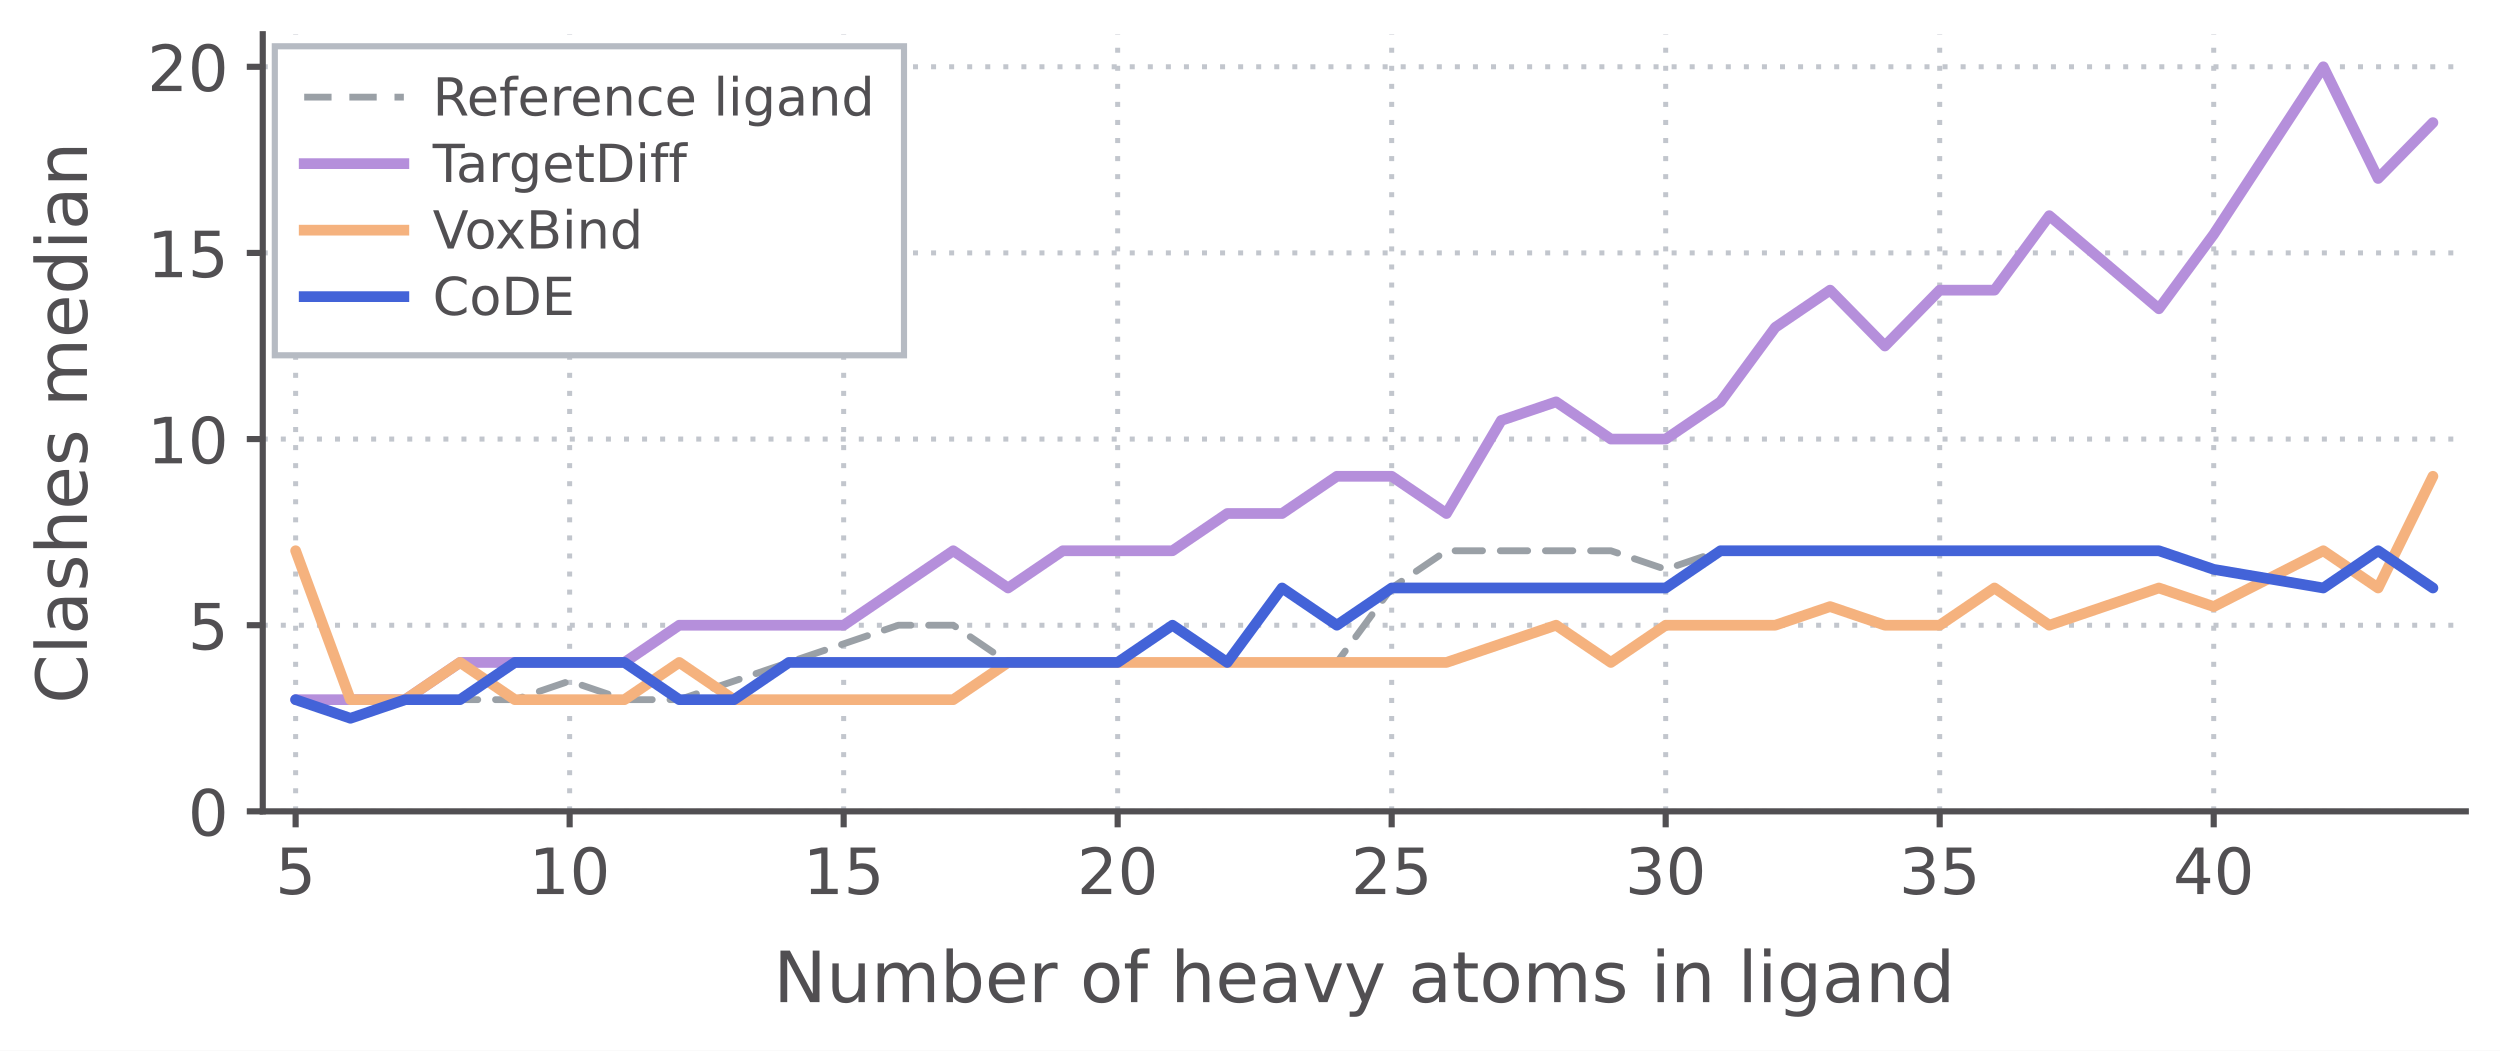
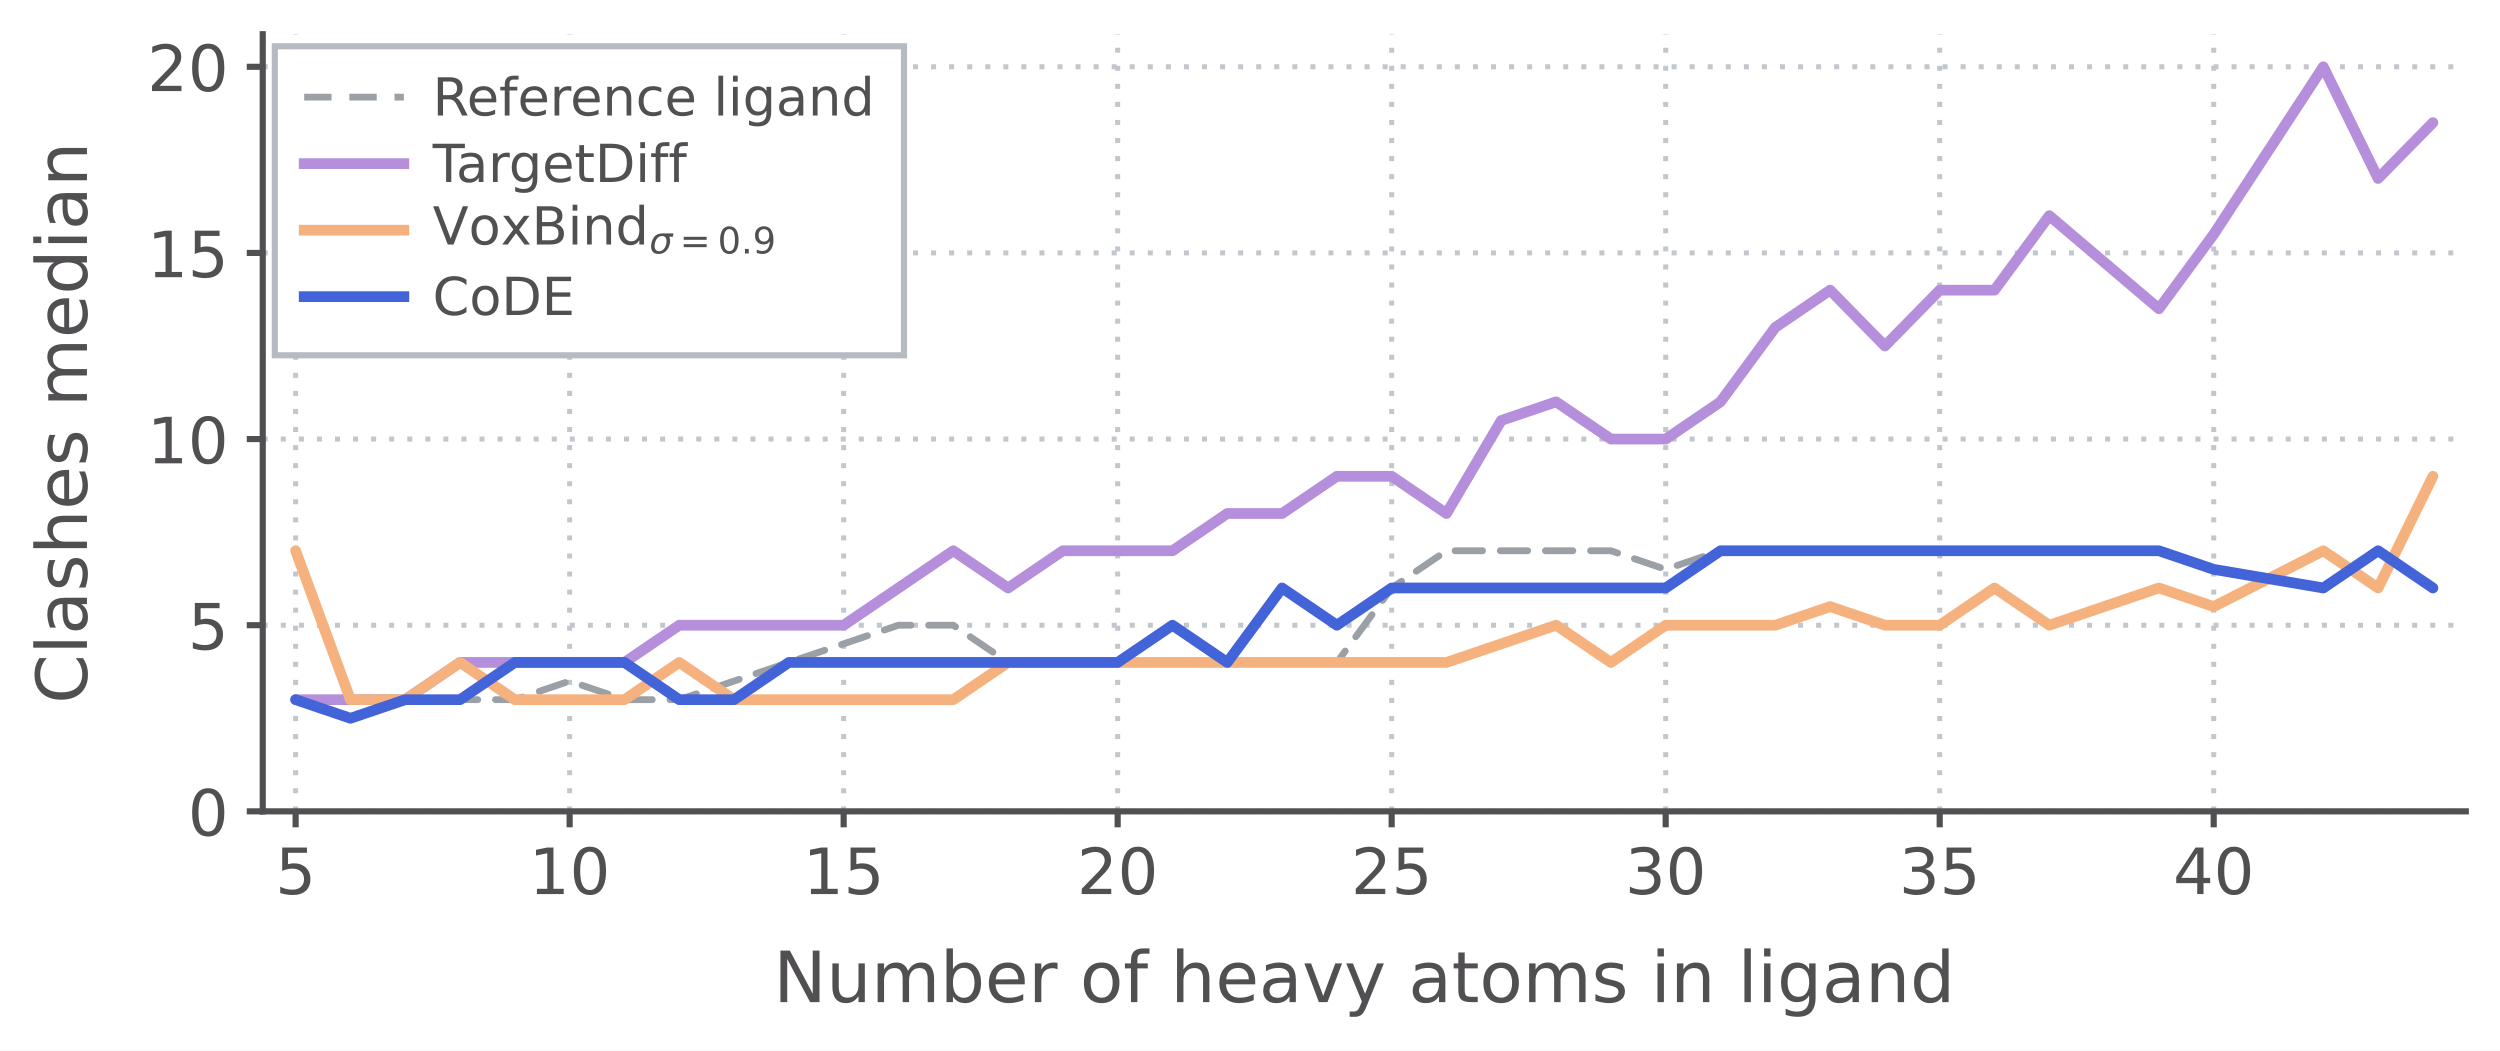
<svg xmlns="http://www.w3.org/2000/svg" xmlns:xlink="http://www.w3.org/1999/xlink" width="548.1pt" height="230.353pt" viewBox="0 0 548.1 230.353" version="1.1">
  <defs>
    <style type="text/css">*{stroke-linejoin: round; stroke-linecap: butt}</style>
  </defs>
  <g id="figure_1">
    <g id="patch_1">
      <path d="M 0 230.353  L 548.1 230.353  L 548.1 0  L 0 0  z " style="fill: #ffffff" />
    </g>
    <g id="axes_1">
      <g id="patch_2">
        <path d="M 57.605 177.88  L 540.6 177.88  L 540.6 7.5  L 57.605 7.5  z " style="fill: #ffffff" />
      </g>
      <g id="matplotlib.axis_1">
        <g id="xtick_1">
          <g id="line2d_1">
-             <path d="M 64.813 177.88  L 64.813 7.5  " clip-path="url(#p5c79007a93)" style="fill: none; stroke-dasharray: 1.1,2.86; stroke-dashoffset: 0; stroke: #c2c6cd; stroke-width: 1.1" />
+             <path d="M 64.813 177.88  L 64.813 7.5  " clip-path="url(#p632e32c262)" style="fill: none; stroke-dasharray: 1.1,2.86; stroke-dashoffset: 0; stroke: #c2c6cd; stroke-width: 1.1" />
          </g>
          <g id="line2d_2">
            <defs>
-               <path id="mb5d451fd5e" d="M 0 0  L 0 3.5  " style="stroke: #514f52; stroke-width: 1.35" />
+               <path id="m368e7b6eea" d="M 0 0  L 0 3.5  " style="stroke: #514f52; stroke-width: 1.35" />
            </defs>
            <g>
-               <use xlink:href="#mb5d451fd5e" x="64.813" y="177.88" style="fill: #514f52; stroke: #514f52; stroke-width: 1.35" />
+               <use xlink:href="#m368e7b6eea" x="64.813" y="177.88" style="fill: #514f52; stroke: #514f52; stroke-width: 1.35" />
            </g>
          </g>
          <g id="text_1">
            <text style="font-size: 14px; font-family: 'DejaVu Sans'; text-anchor: middle; fill: #514f52" x="64.813" y="196.018" transform="rotate(-0 64.81343 196.0183)">5</text>
          </g>
        </g>
        <g id="xtick_2">
          <g id="line2d_3">
-             <path d="M 124.887 177.88  L 124.887 7.5  " clip-path="url(#p5c79007a93)" style="fill: none; stroke-dasharray: 1.1,2.86; stroke-dashoffset: 0; stroke: #c2c6cd; stroke-width: 1.1" />
+             <path d="M 124.887 177.88  L 124.887 7.5  " clip-path="url(#p632e32c262)" style="fill: none; stroke-dasharray: 1.1,2.86; stroke-dashoffset: 0; stroke: #c2c6cd; stroke-width: 1.1" />
          </g>
          <g id="line2d_4">
            <g>
-               <use xlink:href="#mb5d451fd5e" x="124.887" y="177.88" style="fill: #514f52; stroke: #514f52; stroke-width: 1.35" />
+               <use xlink:href="#m368e7b6eea" x="124.887" y="177.88" style="fill: #514f52; stroke: #514f52; stroke-width: 1.35" />
            </g>
          </g>
          <g id="text_2">
            <text style="font-size: 14px; font-family: 'DejaVu Sans'; text-anchor: middle; fill: #514f52" x="124.887" y="196.018" transform="rotate(-0 124.8875 196.0183)">10</text>
          </g>
        </g>
        <g id="xtick_3">
          <g id="line2d_5">
-             <path d="M 184.962 177.88  L 184.962 7.5  " clip-path="url(#p5c79007a93)" style="fill: none; stroke-dasharray: 1.1,2.86; stroke-dashoffset: 0; stroke: #c2c6cd; stroke-width: 1.1" />
+             <path d="M 184.962 177.88  L 184.962 7.5  " clip-path="url(#p632e32c262)" style="fill: none; stroke-dasharray: 1.1,2.86; stroke-dashoffset: 0; stroke: #c2c6cd; stroke-width: 1.1" />
          </g>
          <g id="line2d_6">
            <g>
-               <use xlink:href="#mb5d451fd5e" x="184.962" y="177.88" style="fill: #514f52; stroke: #514f52; stroke-width: 1.35" />
+               <use xlink:href="#m368e7b6eea" x="184.962" y="177.88" style="fill: #514f52; stroke: #514f52; stroke-width: 1.35" />
            </g>
          </g>
          <g id="text_3">
            <text style="font-size: 14px; font-family: 'DejaVu Sans'; text-anchor: middle; fill: #514f52" x="184.962" y="196.018" transform="rotate(-0 184.9616 196.0183)">15</text>
          </g>
        </g>
        <g id="xtick_4">
          <g id="line2d_7">
-             <path d="M 245.036 177.88  L 245.036 7.5  " clip-path="url(#p5c79007a93)" style="fill: none; stroke-dasharray: 1.1,2.86; stroke-dashoffset: 0; stroke: #c2c6cd; stroke-width: 1.1" />
+             <path d="M 245.036 177.88  L 245.036 7.5  " clip-path="url(#p632e32c262)" style="fill: none; stroke-dasharray: 1.1,2.86; stroke-dashoffset: 0; stroke: #c2c6cd; stroke-width: 1.1" />
          </g>
          <g id="line2d_8">
            <g>
-               <use xlink:href="#mb5d451fd5e" x="245.036" y="177.88" style="fill: #514f52; stroke: #514f52; stroke-width: 1.35" />
+               <use xlink:href="#m368e7b6eea" x="245.036" y="177.88" style="fill: #514f52; stroke: #514f52; stroke-width: 1.35" />
            </g>
          </g>
          <g id="text_4">
            <text style="font-size: 14px; font-family: 'DejaVu Sans'; text-anchor: middle; fill: #514f52" x="245.036" y="196.018" transform="rotate(-0 245.0356 196.0183)">20</text>
          </g>
        </g>
        <g id="xtick_5">
          <g id="line2d_9">
-             <path d="M 305.11 177.88  L 305.11 7.5  " clip-path="url(#p5c79007a93)" style="fill: none; stroke-dasharray: 1.1,2.86; stroke-dashoffset: 0; stroke: #c2c6cd; stroke-width: 1.1" />
+             <path d="M 305.11 177.88  L 305.11 7.5  " clip-path="url(#p632e32c262)" style="fill: none; stroke-dasharray: 1.1,2.86; stroke-dashoffset: 0; stroke: #c2c6cd; stroke-width: 1.1" />
          </g>
          <g id="line2d_10">
            <g>
-               <use xlink:href="#mb5d451fd5e" x="305.11" y="177.88" style="fill: #514f52; stroke: #514f52; stroke-width: 1.35" />
+               <use xlink:href="#m368e7b6eea" x="305.11" y="177.88" style="fill: #514f52; stroke: #514f52; stroke-width: 1.35" />
            </g>
          </g>
          <g id="text_5">
            <text style="font-size: 14px; font-family: 'DejaVu Sans'; text-anchor: middle; fill: #514f52" x="305.11" y="196.018" transform="rotate(-0 305.1097 196.0183)">25</text>
          </g>
        </g>
        <g id="xtick_6">
          <g id="line2d_11">
-             <path d="M 365.184 177.88  L 365.184 7.5  " clip-path="url(#p5c79007a93)" style="fill: none; stroke-dasharray: 1.1,2.86; stroke-dashoffset: 0; stroke: #c2c6cd; stroke-width: 1.1" />
+             <path d="M 365.184 177.88  L 365.184 7.5  " clip-path="url(#p632e32c262)" style="fill: none; stroke-dasharray: 1.1,2.86; stroke-dashoffset: 0; stroke: #c2c6cd; stroke-width: 1.1" />
          </g>
          <g id="line2d_12">
            <g>
-               <use xlink:href="#mb5d451fd5e" x="365.184" y="177.88" style="fill: #514f52; stroke: #514f52; stroke-width: 1.35" />
+               <use xlink:href="#m368e7b6eea" x="365.184" y="177.88" style="fill: #514f52; stroke: #514f52; stroke-width: 1.35" />
            </g>
          </g>
          <g id="text_6">
            <text style="font-size: 14px; font-family: 'DejaVu Sans'; text-anchor: middle; fill: #514f52" x="365.184" y="196.018" transform="rotate(-0 365.1837 196.0183)">30</text>
          </g>
        </g>
        <g id="xtick_7">
          <g id="line2d_13">
-             <path d="M 425.258 177.88  L 425.258 7.5  " clip-path="url(#p5c79007a93)" style="fill: none; stroke-dasharray: 1.1,2.86; stroke-dashoffset: 0; stroke: #c2c6cd; stroke-width: 1.1" />
+             <path d="M 425.258 177.88  L 425.258 7.5  " clip-path="url(#p632e32c262)" style="fill: none; stroke-dasharray: 1.1,2.86; stroke-dashoffset: 0; stroke: #c2c6cd; stroke-width: 1.1" />
          </g>
          <g id="line2d_14">
            <g>
-               <use xlink:href="#mb5d451fd5e" x="425.258" y="177.88" style="fill: #514f52; stroke: #514f52; stroke-width: 1.35" />
+               <use xlink:href="#m368e7b6eea" x="425.258" y="177.88" style="fill: #514f52; stroke: #514f52; stroke-width: 1.35" />
            </g>
          </g>
          <g id="text_7">
            <text style="font-size: 14px; font-family: 'DejaVu Sans'; text-anchor: middle; fill: #514f52" x="425.258" y="196.018" transform="rotate(-0 425.2578 196.0183)">35</text>
          </g>
        </g>
        <g id="xtick_8">
          <g id="line2d_15">
-             <path d="M 485.332 177.88  L 485.332 7.5  " clip-path="url(#p5c79007a93)" style="fill: none; stroke-dasharray: 1.1,2.86; stroke-dashoffset: 0; stroke: #c2c6cd; stroke-width: 1.1" />
+             <path d="M 485.332 177.88  L 485.332 7.5  " clip-path="url(#p632e32c262)" style="fill: none; stroke-dasharray: 1.1,2.86; stroke-dashoffset: 0; stroke: #c2c6cd; stroke-width: 1.1" />
          </g>
          <g id="line2d_16">
            <g>
-               <use xlink:href="#mb5d451fd5e" x="485.332" y="177.88" style="fill: #514f52; stroke: #514f52; stroke-width: 1.35" />
+               <use xlink:href="#m368e7b6eea" x="485.332" y="177.88" style="fill: #514f52; stroke: #514f52; stroke-width: 1.35" />
            </g>
          </g>
          <g id="text_8">
            <text style="font-size: 14px; font-family: 'DejaVu Sans'; text-anchor: middle; fill: #514f52" x="485.332" y="196.018" transform="rotate(-0 485.3319 196.0183)">40</text>
          </g>
        </g>
        <g id="text_9">
          <text style="font-size: 15.5px; font-family: 'DejaVu Sans'; text-anchor: middle; fill: #514f52" x="299.102" y="219.707" transform="rotate(-0 299.1023 219.7074)">Number of heavy atoms in ligand</text>
        </g>
      </g>
      <g id="matplotlib.axis_2">
        <g id="ytick_1">
          <g id="line2d_17">
-             <path d="M 57.605 177.88  L 540.6 177.88  " clip-path="url(#p5c79007a93)" style="fill: none; stroke-dasharray: 1.1,2.86; stroke-dashoffset: 0; stroke: #c2c6cd; stroke-width: 1.1" />
+             <path d="M 57.605 177.88  L 540.6 177.88  " clip-path="url(#p632e32c262)" style="fill: none; stroke-dasharray: 1.1,2.86; stroke-dashoffset: 0; stroke: #c2c6cd; stroke-width: 1.1" />
          </g>
          <g id="line2d_18">
            <defs>
-               <path id="m3d76ec2090" d="M 0 0  L -3.5 0  " style="stroke: #514f52; stroke-width: 1.35" />
+               <path id="meb6fca25e6" d="M 0 0  L -3.5 0  " style="stroke: #514f52; stroke-width: 1.35" />
            </defs>
            <g>
-               <use xlink:href="#m3d76ec2090" x="57.605" y="177.88" style="fill: #514f52; stroke: #514f52; stroke-width: 1.35" />
+               <use xlink:href="#meb6fca25e6" x="57.605" y="177.88" style="fill: #514f52; stroke: #514f52; stroke-width: 1.35" />
            </g>
          </g>
          <g id="text_10">
            <text style="font-size: 14px; font-family: 'DejaVu Sans'; text-anchor: end; fill: #514f52" x="50.105" y="183.199" transform="rotate(-0 50.10455 183.1994)">0</text>
          </g>
        </g>
        <g id="ytick_2">
          <g id="line2d_19">
-             <path d="M 57.605 137.071  L 540.6 137.071  " clip-path="url(#p5c79007a93)" style="fill: none; stroke-dasharray: 1.1,2.86; stroke-dashoffset: 0; stroke: #c2c6cd; stroke-width: 1.1" />
+             <path d="M 57.605 137.071  L 540.6 137.071  " clip-path="url(#p632e32c262)" style="fill: none; stroke-dasharray: 1.1,2.86; stroke-dashoffset: 0; stroke: #c2c6cd; stroke-width: 1.1" />
          </g>
          <g id="line2d_20">
            <g>
-               <use xlink:href="#m3d76ec2090" x="57.605" y="137.071" style="fill: #514f52; stroke: #514f52; stroke-width: 1.35" />
+               <use xlink:href="#meb6fca25e6" x="57.605" y="137.071" style="fill: #514f52; stroke: #514f52; stroke-width: 1.35" />
            </g>
          </g>
          <g id="text_11">
            <text style="font-size: 14px; font-family: 'DejaVu Sans'; text-anchor: end; fill: #514f52" x="50.105" y="142.39" transform="rotate(-0 50.10455 142.3897)">5</text>
          </g>
        </g>
        <g id="ytick_3">
          <g id="line2d_21">
-             <path d="M 57.605 96.261  L 540.6 96.261  " clip-path="url(#p5c79007a93)" style="fill: none; stroke-dasharray: 1.1,2.86; stroke-dashoffset: 0; stroke: #c2c6cd; stroke-width: 1.1" />
+             <path d="M 57.605 96.261  L 540.6 96.261  " clip-path="url(#p632e32c262)" style="fill: none; stroke-dasharray: 1.1,2.86; stroke-dashoffset: 0; stroke: #c2c6cd; stroke-width: 1.1" />
          </g>
          <g id="line2d_22">
            <g>
-               <use xlink:href="#m3d76ec2090" x="57.605" y="96.261" style="fill: #514f52; stroke: #514f52; stroke-width: 1.35" />
+               <use xlink:href="#meb6fca25e6" x="57.605" y="96.261" style="fill: #514f52; stroke: #514f52; stroke-width: 1.35" />
            </g>
          </g>
          <g id="text_12">
            <text style="font-size: 14px; font-family: 'DejaVu Sans'; text-anchor: end; fill: #514f52" x="50.105" y="101.58" transform="rotate(-0 50.10455 101.58)">10</text>
          </g>
        </g>
        <g id="ytick_4">
          <g id="line2d_23">
-             <path d="M 57.605 55.451  L 540.6 55.451  " clip-path="url(#p5c79007a93)" style="fill: none; stroke-dasharray: 1.1,2.86; stroke-dashoffset: 0; stroke: #c2c6cd; stroke-width: 1.1" />
+             <path d="M 57.605 55.451  L 540.6 55.451  " clip-path="url(#p632e32c262)" style="fill: none; stroke-dasharray: 1.1,2.86; stroke-dashoffset: 0; stroke: #c2c6cd; stroke-width: 1.1" />
          </g>
          <g id="line2d_24">
            <g>
-               <use xlink:href="#m3d76ec2090" x="57.605" y="55.451" style="fill: #514f52; stroke: #514f52; stroke-width: 1.35" />
+               <use xlink:href="#meb6fca25e6" x="57.605" y="55.451" style="fill: #514f52; stroke: #514f52; stroke-width: 1.35" />
            </g>
          </g>
          <g id="text_13">
            <text style="font-size: 14px; font-family: 'DejaVu Sans'; text-anchor: end; fill: #514f52" x="50.105" y="60.77" transform="rotate(-0 50.10455 60.7703)">15</text>
          </g>
        </g>
        <g id="ytick_5">
          <g id="line2d_25">
-             <path d="M 57.605 14.642  L 540.6 14.642  " clip-path="url(#p5c79007a93)" style="fill: none; stroke-dasharray: 1.1,2.86; stroke-dashoffset: 0; stroke: #c2c6cd; stroke-width: 1.1" />
+             <path d="M 57.605 14.642  L 540.6 14.642  " clip-path="url(#p632e32c262)" style="fill: none; stroke-dasharray: 1.1,2.86; stroke-dashoffset: 0; stroke: #c2c6cd; stroke-width: 1.1" />
          </g>
          <g id="line2d_26">
            <g>
-               <use xlink:href="#m3d76ec2090" x="57.605" y="14.642" style="fill: #514f52; stroke: #514f52; stroke-width: 1.35" />
+               <use xlink:href="#meb6fca25e6" x="57.605" y="14.642" style="fill: #514f52; stroke: #514f52; stroke-width: 1.35" />
            </g>
          </g>
          <g id="text_14">
            <text style="font-size: 14px; font-family: 'DejaVu Sans'; text-anchor: end; fill: #514f52" x="50.105" y="19.961" transform="rotate(-0 50.10455 19.9606)">20</text>
          </g>
        </g>
        <g id="text_15">
          <text style="font-size: 15.5px; font-family: 'DejaVu Sans'; text-anchor: middle; fill: #514f52" x="19.066" y="92.69" transform="rotate(-90 19.06603 92.69024)">Clashes median</text>
        </g>
      </g>
      <g id="patch_3">
        <path d="M 57.605 177.88  L 57.605 7.5  " style="fill: none; stroke: #514f52; stroke-width: 1.35; stroke-linejoin: miter; stroke-linecap: square" />
      </g>
      <g id="patch_4">
        <path d="M 57.605 177.88  L 540.6 177.88  " style="fill: none; stroke: #514f52; stroke-width: 1.35; stroke-linejoin: miter; stroke-linecap: square" />
      </g>
      <g id="line2d_27">
-         <path d="M 88.843 153.395  L 100.858 153.395  L 112.873 153.395  L 124.887 149.314  L 136.902 153.395  L 148.917 153.395  L 160.932 149.314  L 172.947 145.233  L 184.962 141.152  L 196.976 137.071  L 208.991 137.071  L 221.006 145.233  L 233.021 145.233  L 245.036 145.233  L 257.05 145.233  L 269.065 145.233  L 281.08 145.233  L 293.095 145.233  L 305.11 128.909  L 317.124 120.747  L 329.139 120.747  L 341.154 120.747  L 353.169 120.747  L 365.184 124.828  L 377.199 120.747  L 389.213 120.747  L 401.228 120.747  L 413.243 120.747  L 425.258 120.747  L 437.273 120.747  " clip-path="url(#p5c79007a93)" style="fill: none; stroke-dasharray: 6,3.9; stroke-dashoffset: 0; stroke: #9aa0a6; stroke-width: 1.5; stroke-linecap: round" />
+         <path d="M 88.843 153.395  L 100.858 153.395  L 112.873 153.395  L 124.887 149.314  L 136.902 153.395  L 148.917 153.395  L 160.932 149.314  L 172.947 145.233  L 184.962 141.152  L 196.976 137.071  L 208.991 137.071  L 221.006 145.233  L 233.021 145.233  L 245.036 145.233  L 257.05 145.233  L 269.065 145.233  L 281.08 145.233  L 293.095 145.233  L 305.11 128.909  L 317.124 120.747  L 329.139 120.747  L 341.154 120.747  L 353.169 120.747  L 365.184 124.828  L 377.199 120.747  L 389.213 120.747  L 401.228 120.747  L 413.243 120.747  L 425.258 120.747  L 437.273 120.747  " clip-path="url(#p632e32c262)" style="fill: none; stroke-dasharray: 6,3.9; stroke-dashoffset: 0; stroke: #9aa0a6; stroke-width: 1.5; stroke-linecap: round" />
      </g>
      <g id="line2d_28">
-         <path d="M 64.813 153.395  L 76.828 153.395  L 88.843 153.395  L 100.858 145.233  L 112.873 145.233  L 124.887 145.233  L 136.902 145.233  L 148.917 137.071  L 160.932 137.071  L 172.947 137.071  L 184.962 137.071  L 196.976 128.909  L 208.991 120.747  L 221.006 128.909  L 233.021 120.747  L 245.036 120.747  L 257.05 120.747  L 269.065 112.585  L 281.08 112.585  L 293.095 104.423  L 305.11 104.423  L 317.124 112.585  L 329.139 92.18  L 341.154 88.099  L 353.169 96.261  L 365.184 96.261  L 377.199 88.099  L 389.213 71.775  L 401.228 63.613  L 413.243 75.856  L 425.258 63.613  L 437.273 63.613  L 449.287 47.289  L 473.317 67.694  L 485.332 51.37  L 509.361 14.642  L 521.376 39.128  L 533.391 26.885  " clip-path="url(#p5c79007a93)" style="fill: none; stroke: #b58fdb; stroke-width: 2.35; stroke-linecap: round" />
+         <path d="M 64.813 153.395  L 76.828 153.395  L 88.843 153.395  L 100.858 145.233  L 112.873 145.233  L 124.887 145.233  L 136.902 145.233  L 148.917 137.071  L 160.932 137.071  L 172.947 137.071  L 184.962 137.071  L 196.976 128.909  L 208.991 120.747  L 221.006 128.909  L 233.021 120.747  L 245.036 120.747  L 257.05 120.747  L 269.065 112.585  L 281.08 112.585  L 293.095 104.423  L 305.11 104.423  L 317.124 112.585  L 329.139 92.18  L 341.154 88.099  L 353.169 96.261  L 365.184 96.261  L 377.199 88.099  L 389.213 71.775  L 401.228 63.613  L 413.243 75.856  L 425.258 63.613  L 437.273 63.613  L 449.287 47.289  L 473.317 67.694  L 485.332 51.37  L 509.361 14.642  L 521.376 39.128  L 533.391 26.885  " clip-path="url(#p632e32c262)" style="fill: none; stroke: #b58fdb; stroke-width: 2.35; stroke-linecap: round" />
      </g>
      <g id="line2d_29">
-         <path d="M 64.813 120.747  L 76.828 153.395  L 88.843 153.395  L 100.858 145.233  L 112.873 153.395  L 124.887 153.395  L 136.902 153.395  L 148.917 145.233  L 160.932 153.395  L 172.947 153.395  L 184.962 153.395  L 196.976 153.395  L 208.991 153.395  L 221.006 145.233  L 233.021 145.233  L 245.036 145.233  L 257.05 145.233  L 269.065 145.233  L 281.08 145.233  L 293.095 145.233  L 305.11 145.233  L 317.124 145.233  L 329.139 141.152  L 341.154 137.071  L 353.169 145.233  L 365.184 137.071  L 377.199 137.071  L 389.213 137.071  L 401.228 132.99  L 413.243 137.071  L 425.258 137.071  L 437.273 128.909  L 449.287 137.071  L 473.317 128.909  L 485.332 132.99  L 509.361 120.747  L 521.376 128.909  L 533.391 104.423  " clip-path="url(#p5c79007a93)" style="fill: none; stroke: #f5b27e; stroke-width: 2.35; stroke-linecap: round" />
+         <path d="M 64.813 120.747  L 76.828 153.395  L 88.843 153.395  L 100.858 145.233  L 112.873 153.395  L 124.887 153.395  L 136.902 153.395  L 148.917 145.233  L 160.932 153.395  L 172.947 153.395  L 184.962 153.395  L 196.976 153.395  L 208.991 153.395  L 221.006 145.233  L 233.021 145.233  L 245.036 145.233  L 257.05 145.233  L 269.065 145.233  L 281.08 145.233  L 293.095 145.233  L 305.11 145.233  L 317.124 145.233  L 329.139 141.152  L 341.154 137.071  L 353.169 145.233  L 365.184 137.071  L 377.199 137.071  L 389.213 137.071  L 401.228 132.99  L 413.243 137.071  L 425.258 137.071  L 437.273 128.909  L 449.287 137.071  L 473.317 128.909  L 485.332 132.99  L 509.361 120.747  L 521.376 128.909  L 533.391 104.423  " clip-path="url(#p632e32c262)" style="fill: none; stroke: #f5b27e; stroke-width: 2.35; stroke-linecap: round" />
      </g>
      <g id="line2d_30">
-         <path d="M 64.813 153.395  L 76.828 157.476  L 88.843 153.395  L 100.858 153.395  L 112.873 145.233  L 124.887 145.233  L 136.902 145.233  L 148.917 153.395  L 160.932 153.395  L 172.947 145.233  L 184.962 145.233  L 196.976 145.233  L 208.991 145.233  L 221.006 145.233  L 233.021 145.233  L 245.036 145.233  L 257.05 137.071  L 269.065 145.233  L 281.08 128.909  L 293.095 137.071  L 305.11 128.909  L 317.124 128.909  L 329.139 128.909  L 341.154 128.909  L 353.169 128.909  L 365.184 128.909  L 377.199 120.747  L 389.213 120.747  L 401.228 120.747  L 413.243 120.747  L 425.258 120.747  L 437.273 120.747  L 449.287 120.747  L 473.317 120.747  L 485.332 124.828  L 509.361 128.909  L 521.376 120.747  L 533.391 128.909  " clip-path="url(#p5c79007a93)" style="fill: none; stroke: #4363d8; stroke-width: 2.35; stroke-linecap: round" />
+         <path d="M 64.813 153.395  L 76.828 157.476  L 88.843 153.395  L 100.858 153.395  L 112.873 145.233  L 124.887 145.233  L 136.902 145.233  L 148.917 153.395  L 160.932 153.395  L 172.947 145.233  L 184.962 145.233  L 196.976 145.233  L 208.991 145.233  L 221.006 145.233  L 233.021 145.233  L 245.036 145.233  L 257.05 137.071  L 269.065 145.233  L 281.08 128.909  L 293.095 137.071  L 305.11 128.909  L 317.124 128.909  L 329.139 128.909  L 341.154 128.909  L 353.169 128.909  L 365.184 128.909  L 377.199 120.747  L 389.213 120.747  L 401.228 120.747  L 413.243 120.747  L 425.258 120.747  L 437.273 120.747  L 449.287 120.747  L 473.317 120.747  L 485.332 124.828  L 509.361 128.909  L 521.376 120.747  L 533.391 128.909  " clip-path="url(#p632e32c262)" style="fill: none; stroke: #4363d8; stroke-width: 2.35; stroke-linecap: round" />
      </g>
      <g id="legend_1">
        <g id="patch_5">
          <path d="M 60.25 77.894  L 198.192 77.894  L 198.192 10.145  L 60.25 10.145  z " style="fill: #ffffff; stroke: #b6bbc3; stroke-width: 1.35; stroke-linejoin: miter" />
        </g>
        <g id="line2d_31">
          <path d="M 66.69 21.298  L 77.615 21.298  L 88.54 21.298  " style="fill: none; stroke-dasharray: 6,3.9; stroke-dashoffset: 0; stroke: #9aa0a6; stroke-width: 1.5" />
        </g>
        <g id="text_16">
          <text style="font-size: 11.5px; font-family: 'DejaVu Sans'; text-anchor: start; fill: #514f52" x="94.865" y="25.323" transform="rotate(-0 94.86455 25.3232)">Reference ligand</text>
        </g>
        <g id="line2d_32">
          <path d="M 66.69 35.878  L 77.615 35.878  L 88.54 35.878  " style="fill: none; stroke: #b58fdb; stroke-width: 2.35; stroke-linecap: square" />
        </g>
        <g id="text_17">
          <text style="font-size: 11.5px; font-family: 'DejaVu Sans'; text-anchor: start; fill: #514f52" x="94.865" y="39.903" transform="rotate(-0 94.86455 39.90305)">TargetDiff</text>
        </g>
        <g id="line2d_33">
          <path d="M 66.69 50.458  L 77.615 50.458  L 88.54 50.458  " style="fill: none; stroke: #f5b27e; stroke-width: 2.35; stroke-linecap: square" />
        </g>
        <g id="text_18">
-           <text style="font-size: 11.5px; font-family: 'DejaVu Sans'; text-anchor: start; fill: #514f52" x="94.865" y="54.483" transform="rotate(-0 94.86455 54.48289)">VoxBind</text>
+           <g style="fill: #514f52" transform="translate(94.86455 54.48289)">
+             <text>
+               <tspan x="0" y="-0.875" style="font-size: 11.5px; font-family: 'DejaVu Sans'; fill: #514f52">V</tspan>
+               <tspan x="7.867" y="-0.875" style="font-size: 11.5px; font-family: 'DejaVu Sans'; fill: #514f52">o</tspan>
+               <tspan x="14.903" y="-0.875" style="font-size: 11.5px; font-family: 'DejaVu Sans'; fill: #514f52">x</tspan>
+               <tspan x="21.708" y="-0.875" style="font-size: 11.5px; font-family: 'DejaVu Sans'; fill: #514f52">B</tspan>
+               <tspan x="29.598" y="-0.875" style="font-size: 11.5px; font-family: 'DejaVu Sans'; fill: #514f52">i</tspan>
+               <tspan x="32.793" y="-0.875" style="font-size: 11.5px; font-family: 'DejaVu Sans'; fill: #514f52">n</tspan>
+               <tspan x="40.082" y="-0.875" style="font-size: 11.5px; font-family: 'DejaVu Sans'; fill: #514f52">d</tspan>
+               <tspan x="47.496" y="1.094" style="font-style: oblique; font-size: 8.05px; font-family: 'DejaVu Sans'; fill: #514f52">σ</tspan>
+               <tspan x="54.167" y="1.094" style="font-size: 8.05px; font-family: 'DejaVu Sans'; fill: #514f52">=</tspan>
+               <tspan x="62.48" y="1.094" style="font-size: 8.05px; font-family: 'DejaVu Sans'; fill: #514f52">0</tspan>
+               <tspan x="67.602" y="1.094" style="font-size: 8.05px; font-family: 'DejaVu Sans'; fill: #514f52">.</tspan>
+               <tspan x="70.16" y="1.094" style="font-size: 8.05px; font-family: 'DejaVu Sans'; fill: #514f52">9</tspan>
+             </text>
+           </g>
        </g>
        <g id="line2d_34">
          <path d="M 66.69 65.038  L 77.615 65.038  L 88.54 65.038  " style="fill: none; stroke: #4363d8; stroke-width: 2.35; stroke-linecap: square" />
        </g>
        <g id="text_19">
          <text style="font-size: 11.5px; font-family: 'DejaVu Sans'; text-anchor: start; fill: #514f52" x="94.865" y="69.063" transform="rotate(-0 94.86455 69.06273)">CoDE</text>
        </g>
      </g>
    </g>
  </g>
  <defs>
-     <clipPath id="p5c79007a93">
+     <clipPath id="p632e32c262">
      <rect x="57.605" y="7.5" width="482.995" height="170.38" />
    </clipPath>
  </defs>
</svg>
